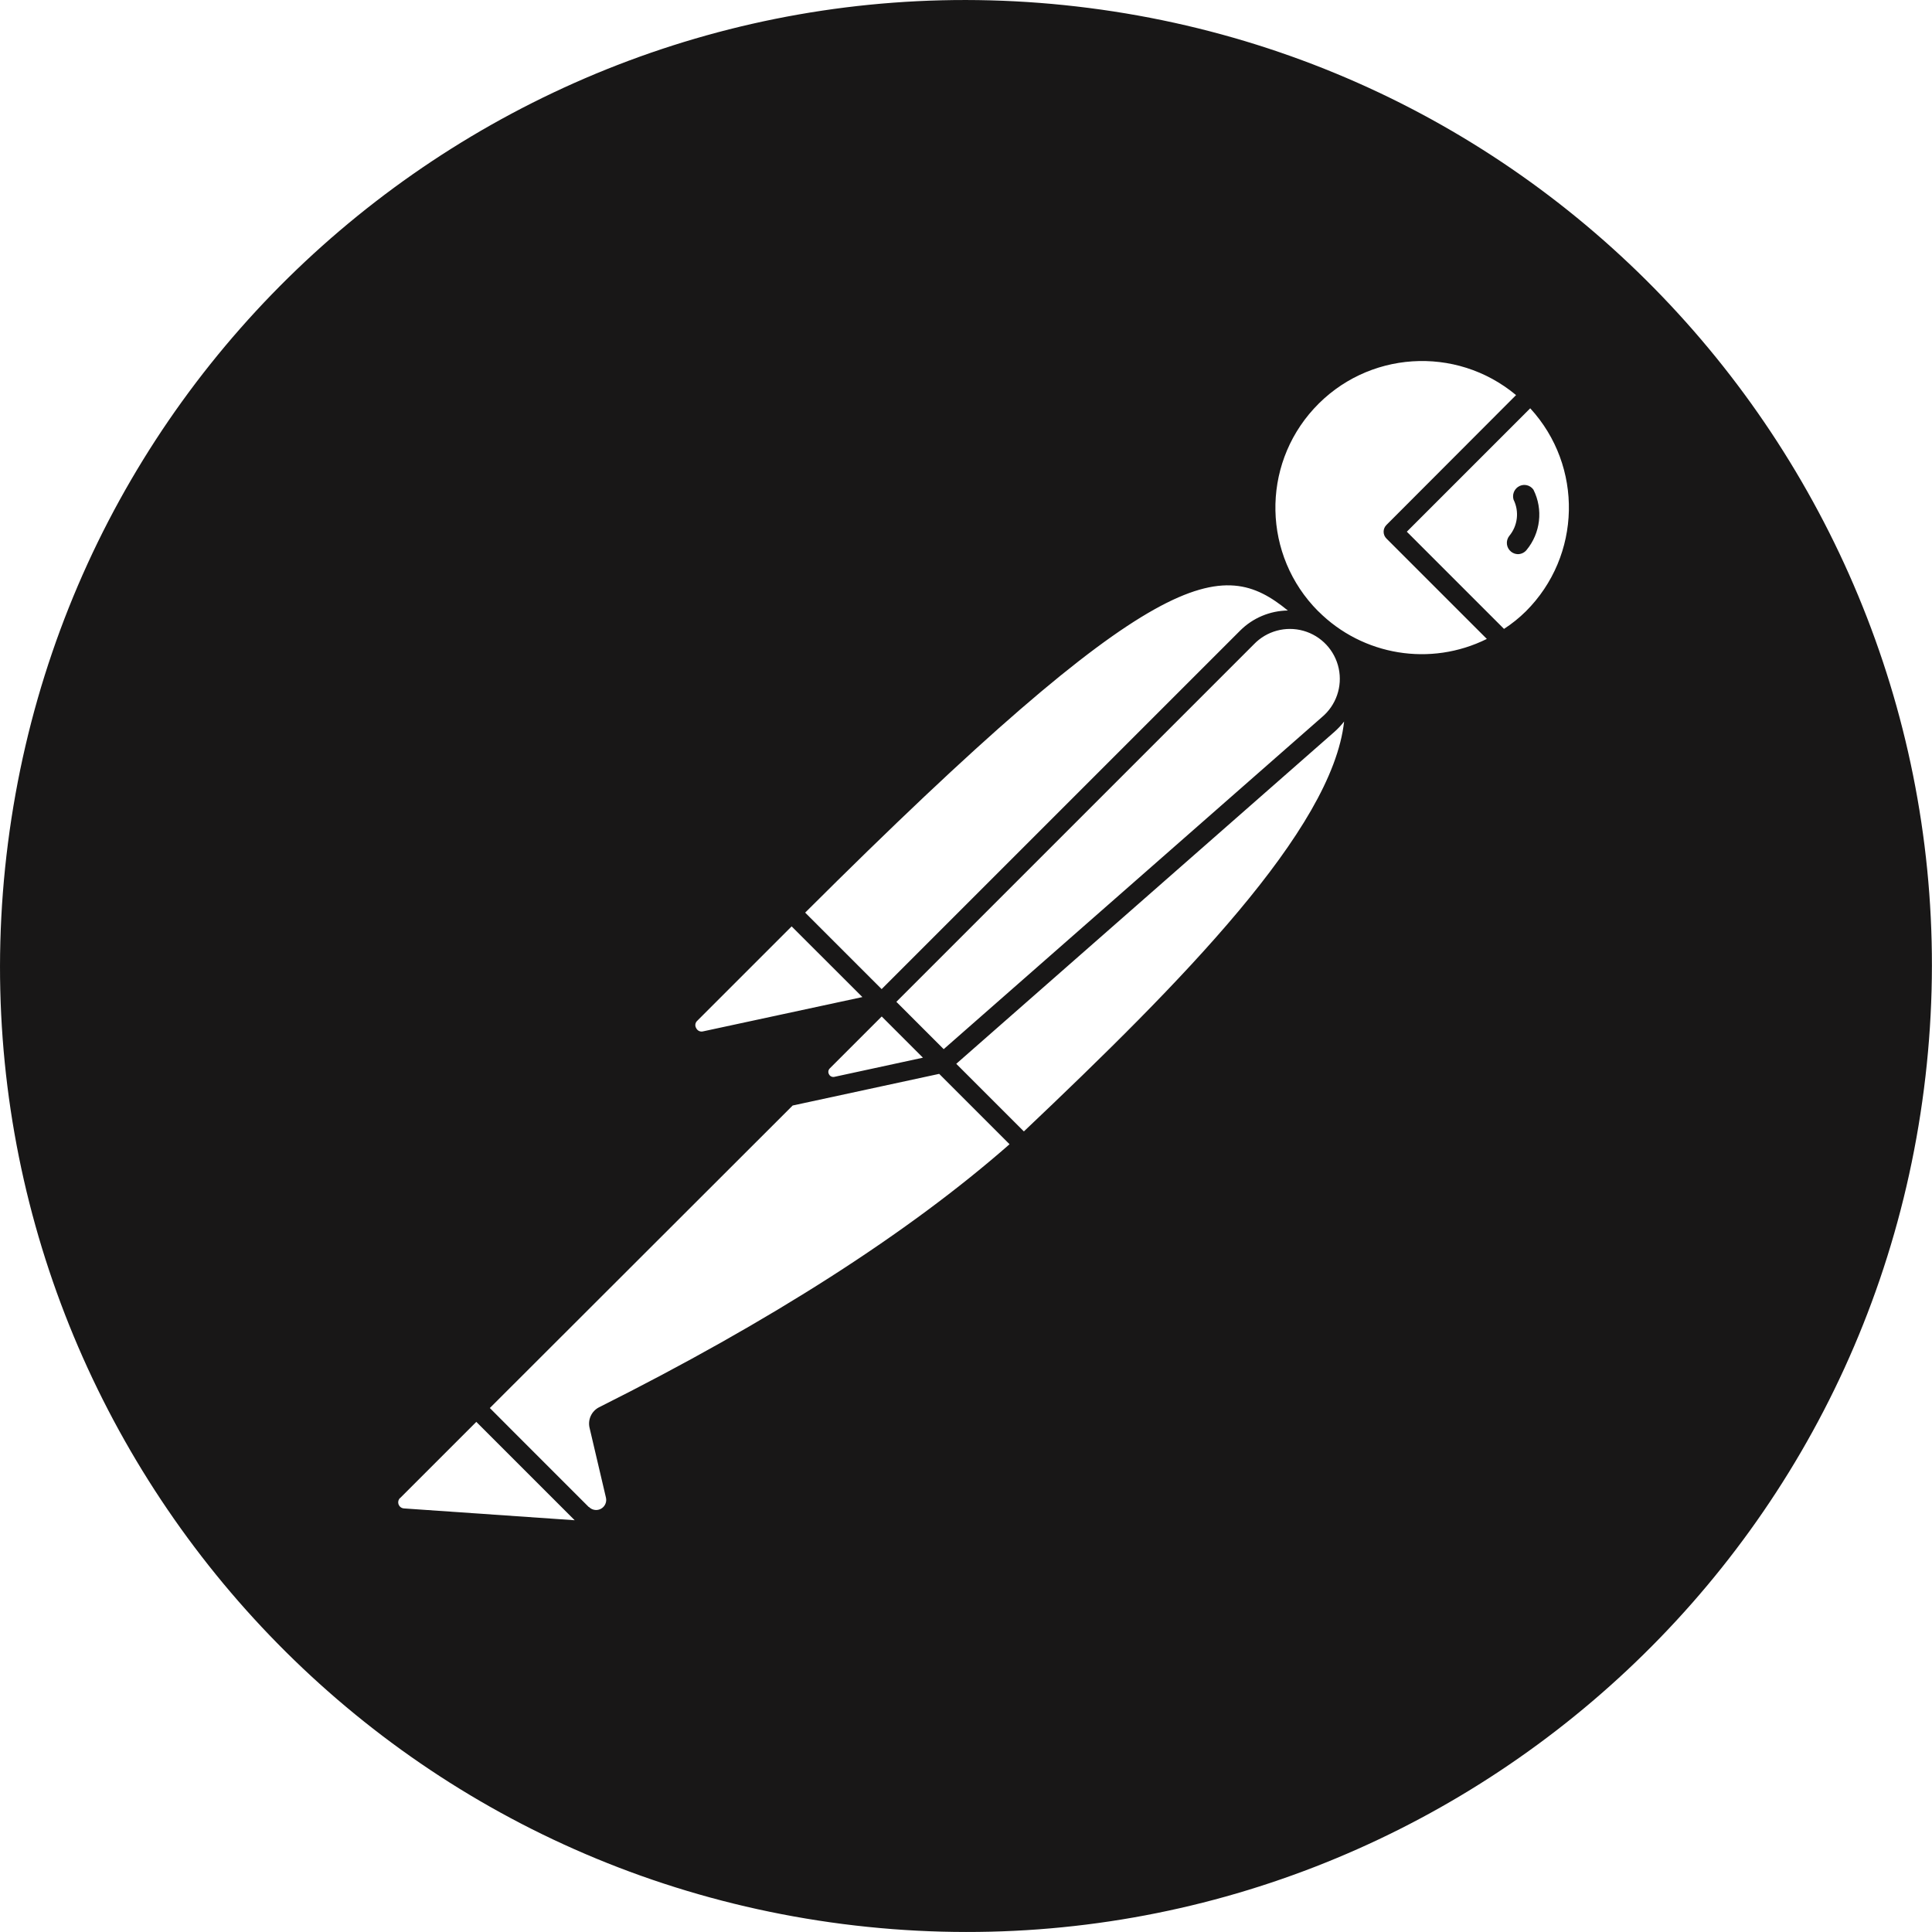
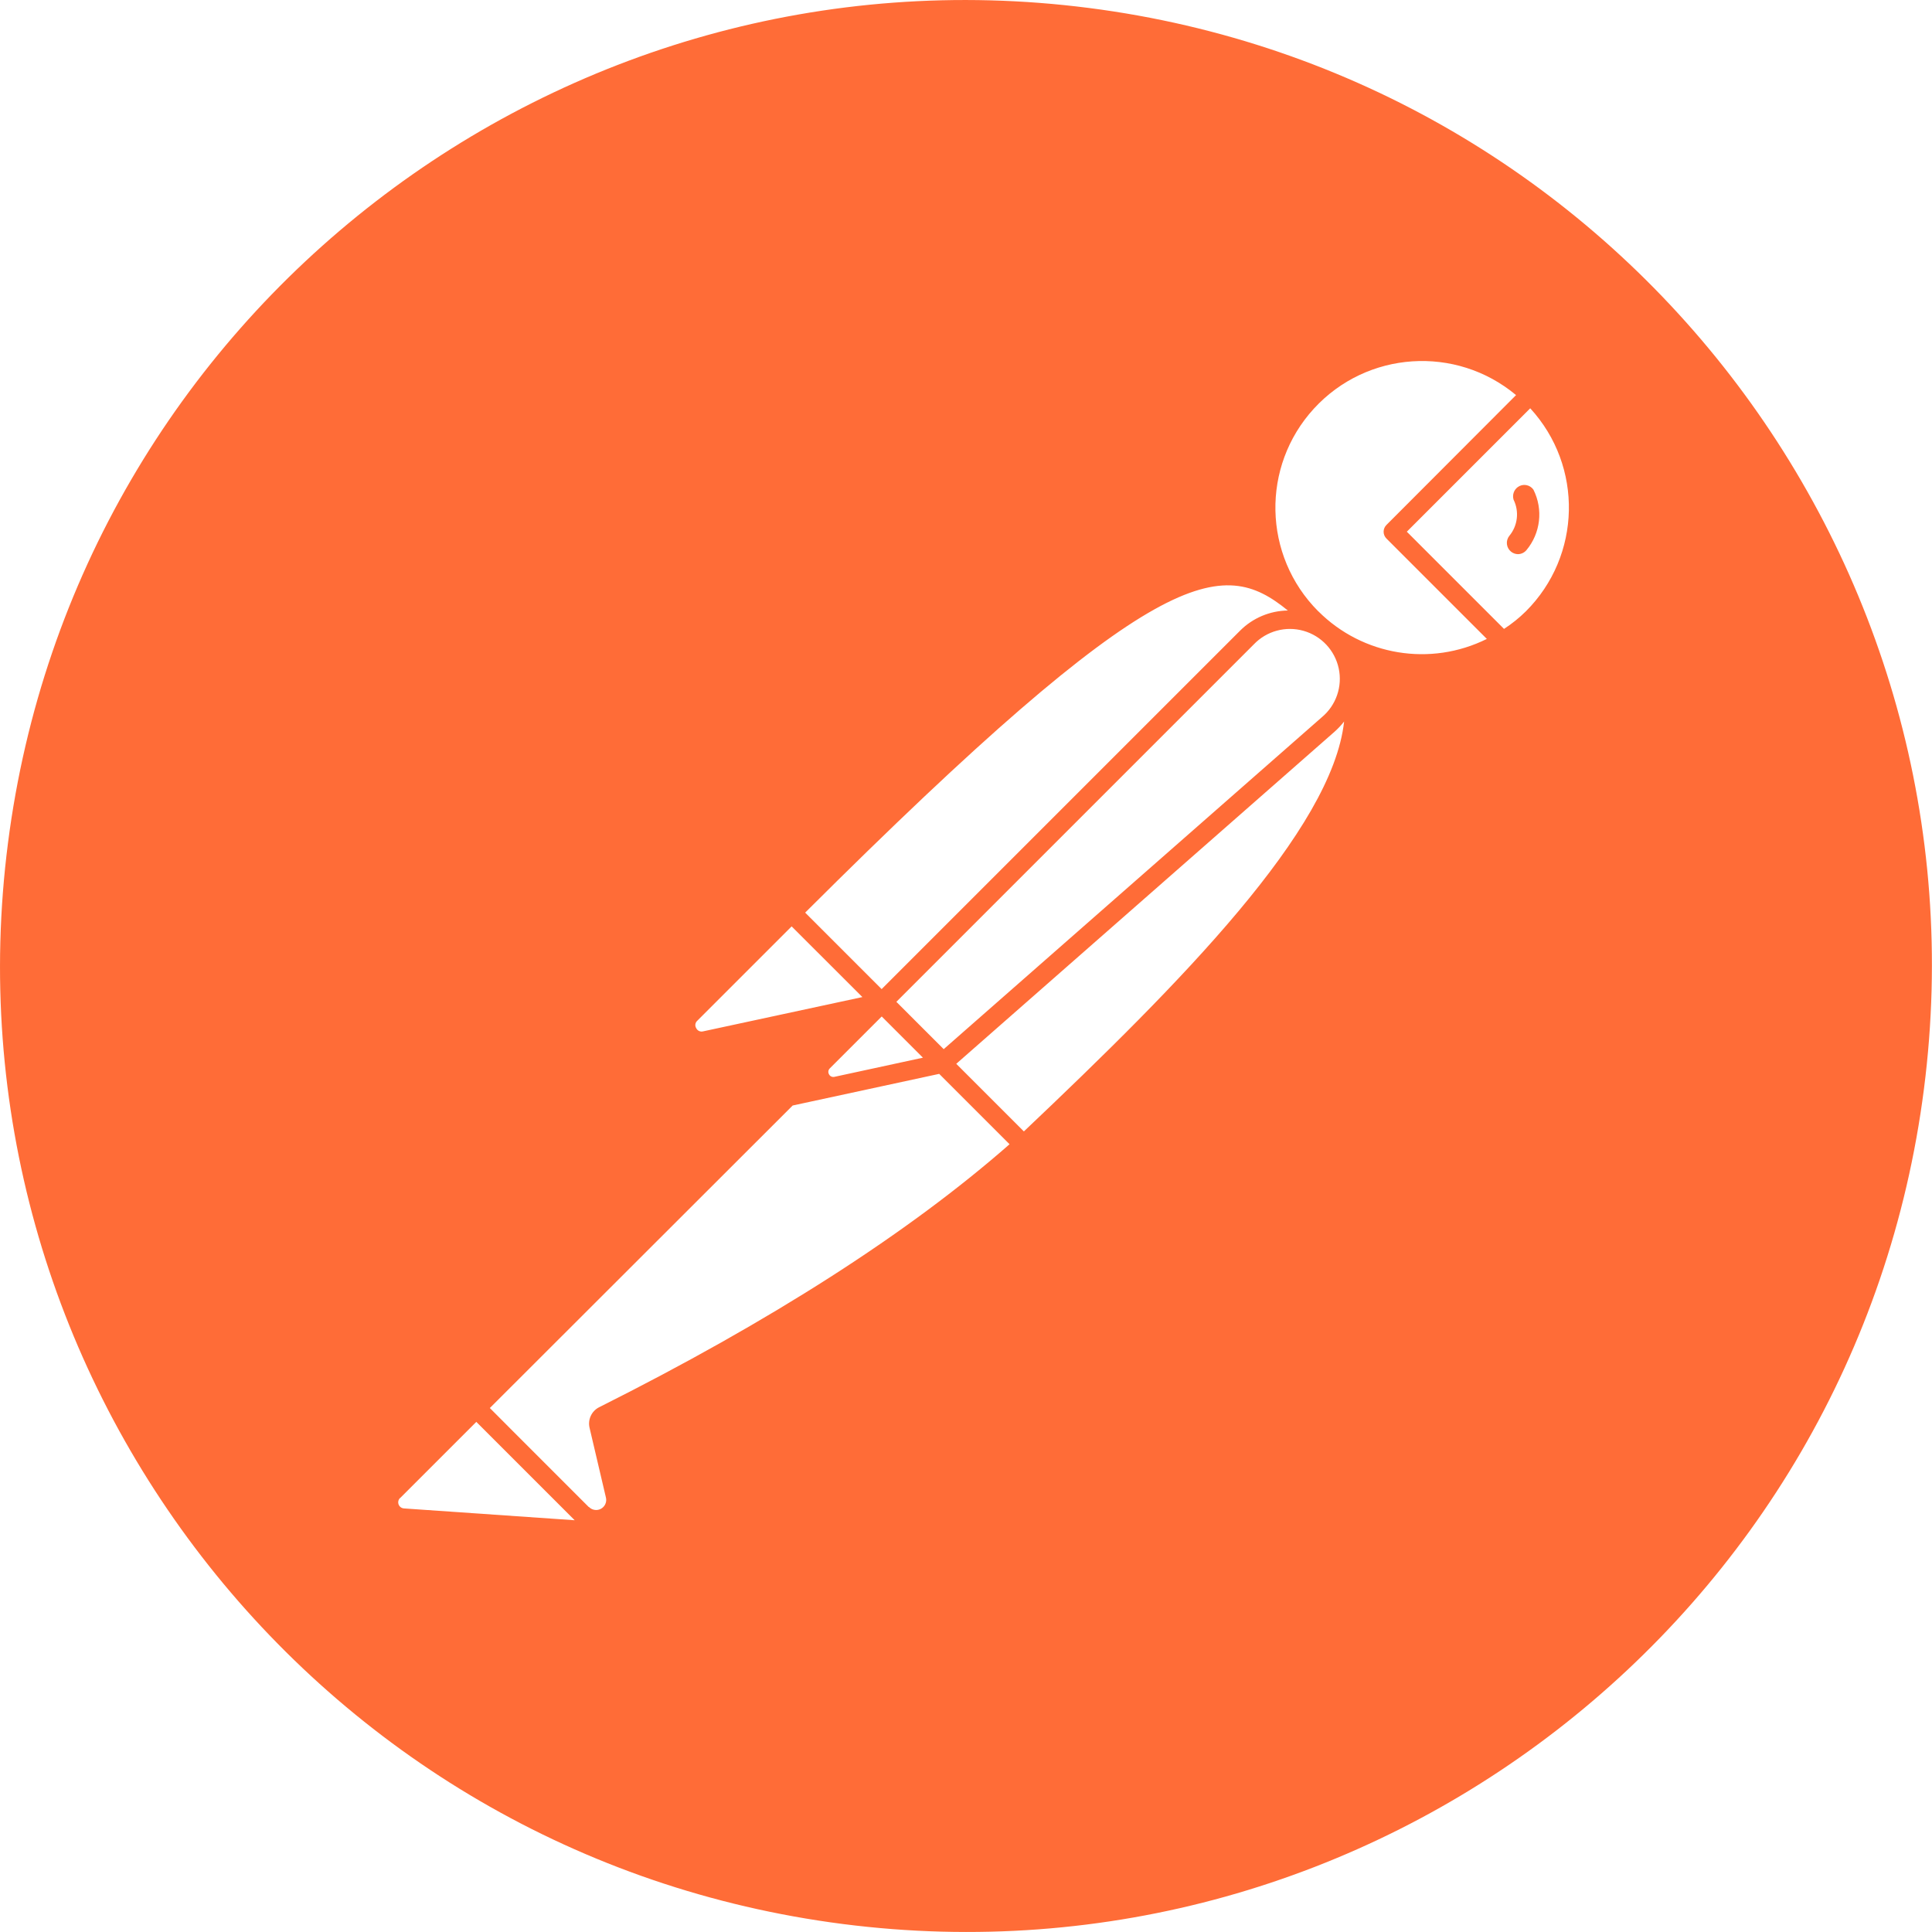
<svg xmlns="http://www.w3.org/2000/svg" role="img" viewBox="0 0 24 24">
-   <path fill="#181717" d="M13.527.099C6.955-.744.942 3.9.099 10.473c-.843 6.572 3.8 12.584 10.373 13.428 6.573.843 12.587-3.801 13.428-10.374C24.744 6.955 20.101.943 13.527.099zm2.471 7.485a.855.855 0 0 0-.593.25l-4.453 4.453-.307-.307-.643-.643c4.389-4.376 5.18-4.418 5.996-3.753zm-4.863 4.861l4.44-4.44a.62.62 0 1 1 .847.903l-4.699 4.125-.588-.588zm.33.694l-1.1.238a.06.06 0 0 1-.067-.032.06.06 0 0 1 .01-.073l.645-.645.512.512zm-2.803-.459l1.172-1.172.879.878-1.979.426a.074.074 0 0 1-.085-.039.072.072 0 0 1 .013-.093zm-3.646 6.058a.076.076 0 0 1-.069-.083.077.077 0 0 1 .022-.046h.002l.946-.946 1.222 1.222-2.123-.147zm2.425-1.256a.228.228 0 0 0-.117.256l.203.865a.125.125 0 0 1-.211.117h-.003l-.934-.934-.294-.295 3.762-3.758 1.82-.393.874.874c-1.255 1.102-2.971 2.201-5.1 3.268zm5.279-3.428h-.002l-.839-.839 4.699-4.125a.952.952 0 0 0 .119-.127c-.148 1.345-2.029 3.245-3.977 5.091zm3.657-6.46l-.003-.002a1.822 1.822 0 0 1 2.459-2.684l-1.61 1.613a.119.119 0 0 0 0 .169l1.247 1.247a1.817 1.817 0 0 1-2.093-.343zm2.578 0a1.714 1.714 0 0 1-.271.218h-.001l-1.207-1.207 1.533-1.533c.661.72.637 1.832-.054 2.522zM18.855 6.05a.143.143 0 0 0-.053.157.416.416 0 0 1-.053.45.14.14 0 0 0 .023.197.141.141 0 0 0 .084.03.14.14 0 0 0 .106-.05.691.691 0 0 0 .087-.751.138.138 0 0 0-.194-.033z" />
+   <path fill="#FF6C37" d="M13.527.099C6.955-.744.942 3.9.099 10.473c-.843 6.572 3.8 12.584 10.373 13.428 6.573.843 12.587-3.801 13.428-10.374C24.744 6.955 20.101.943 13.527.099zm2.471 7.485a.855.855 0 0 0-.593.25l-4.453 4.453-.307-.307-.643-.643c4.389-4.376 5.18-4.418 5.996-3.753zm-4.863 4.861l4.44-4.44a.62.62 0 1 1 .847.903l-4.699 4.125-.588-.588zm.33.694l-1.1.238a.06.06 0 0 1-.067-.032.06.06 0 0 1 .01-.073l.645-.645.512.512zm-2.803-.459l1.172-1.172.879.878-1.979.426a.074.074 0 0 1-.085-.039.072.072 0 0 1 .013-.093zm-3.646 6.058a.076.076 0 0 1-.069-.083.077.077 0 0 1 .022-.046h.002l.946-.946 1.222 1.222-2.123-.147zm2.425-1.256a.228.228 0 0 0-.117.256l.203.865a.125.125 0 0 1-.211.117h-.003l-.934-.934-.294-.295 3.762-3.758 1.82-.393.874.874c-1.255 1.102-2.971 2.201-5.1 3.268zm5.279-3.428h-.002l-.839-.839 4.699-4.125a.952.952 0 0 0 .119-.127c-.148 1.345-2.029 3.245-3.977 5.091zm3.657-6.46l-.003-.002a1.822 1.822 0 0 1 2.459-2.684l-1.61 1.613a.119.119 0 0 0 0 .169l1.247 1.247a1.817 1.817 0 0 1-2.093-.343zm2.578 0a1.714 1.714 0 0 1-.271.218h-.001l-1.207-1.207 1.533-1.533c.661.72.637 1.832-.054 2.522zM18.855 6.05a.143.143 0 0 0-.053.157.416.416 0 0 1-.053.45.14.14 0 0 0 .023.197.141.141 0 0 0 .084.03.14.14 0 0 0 .106-.05.691.691 0 0 0 .087-.751.138.138 0 0 0-.194-.033z" />
</svg>
